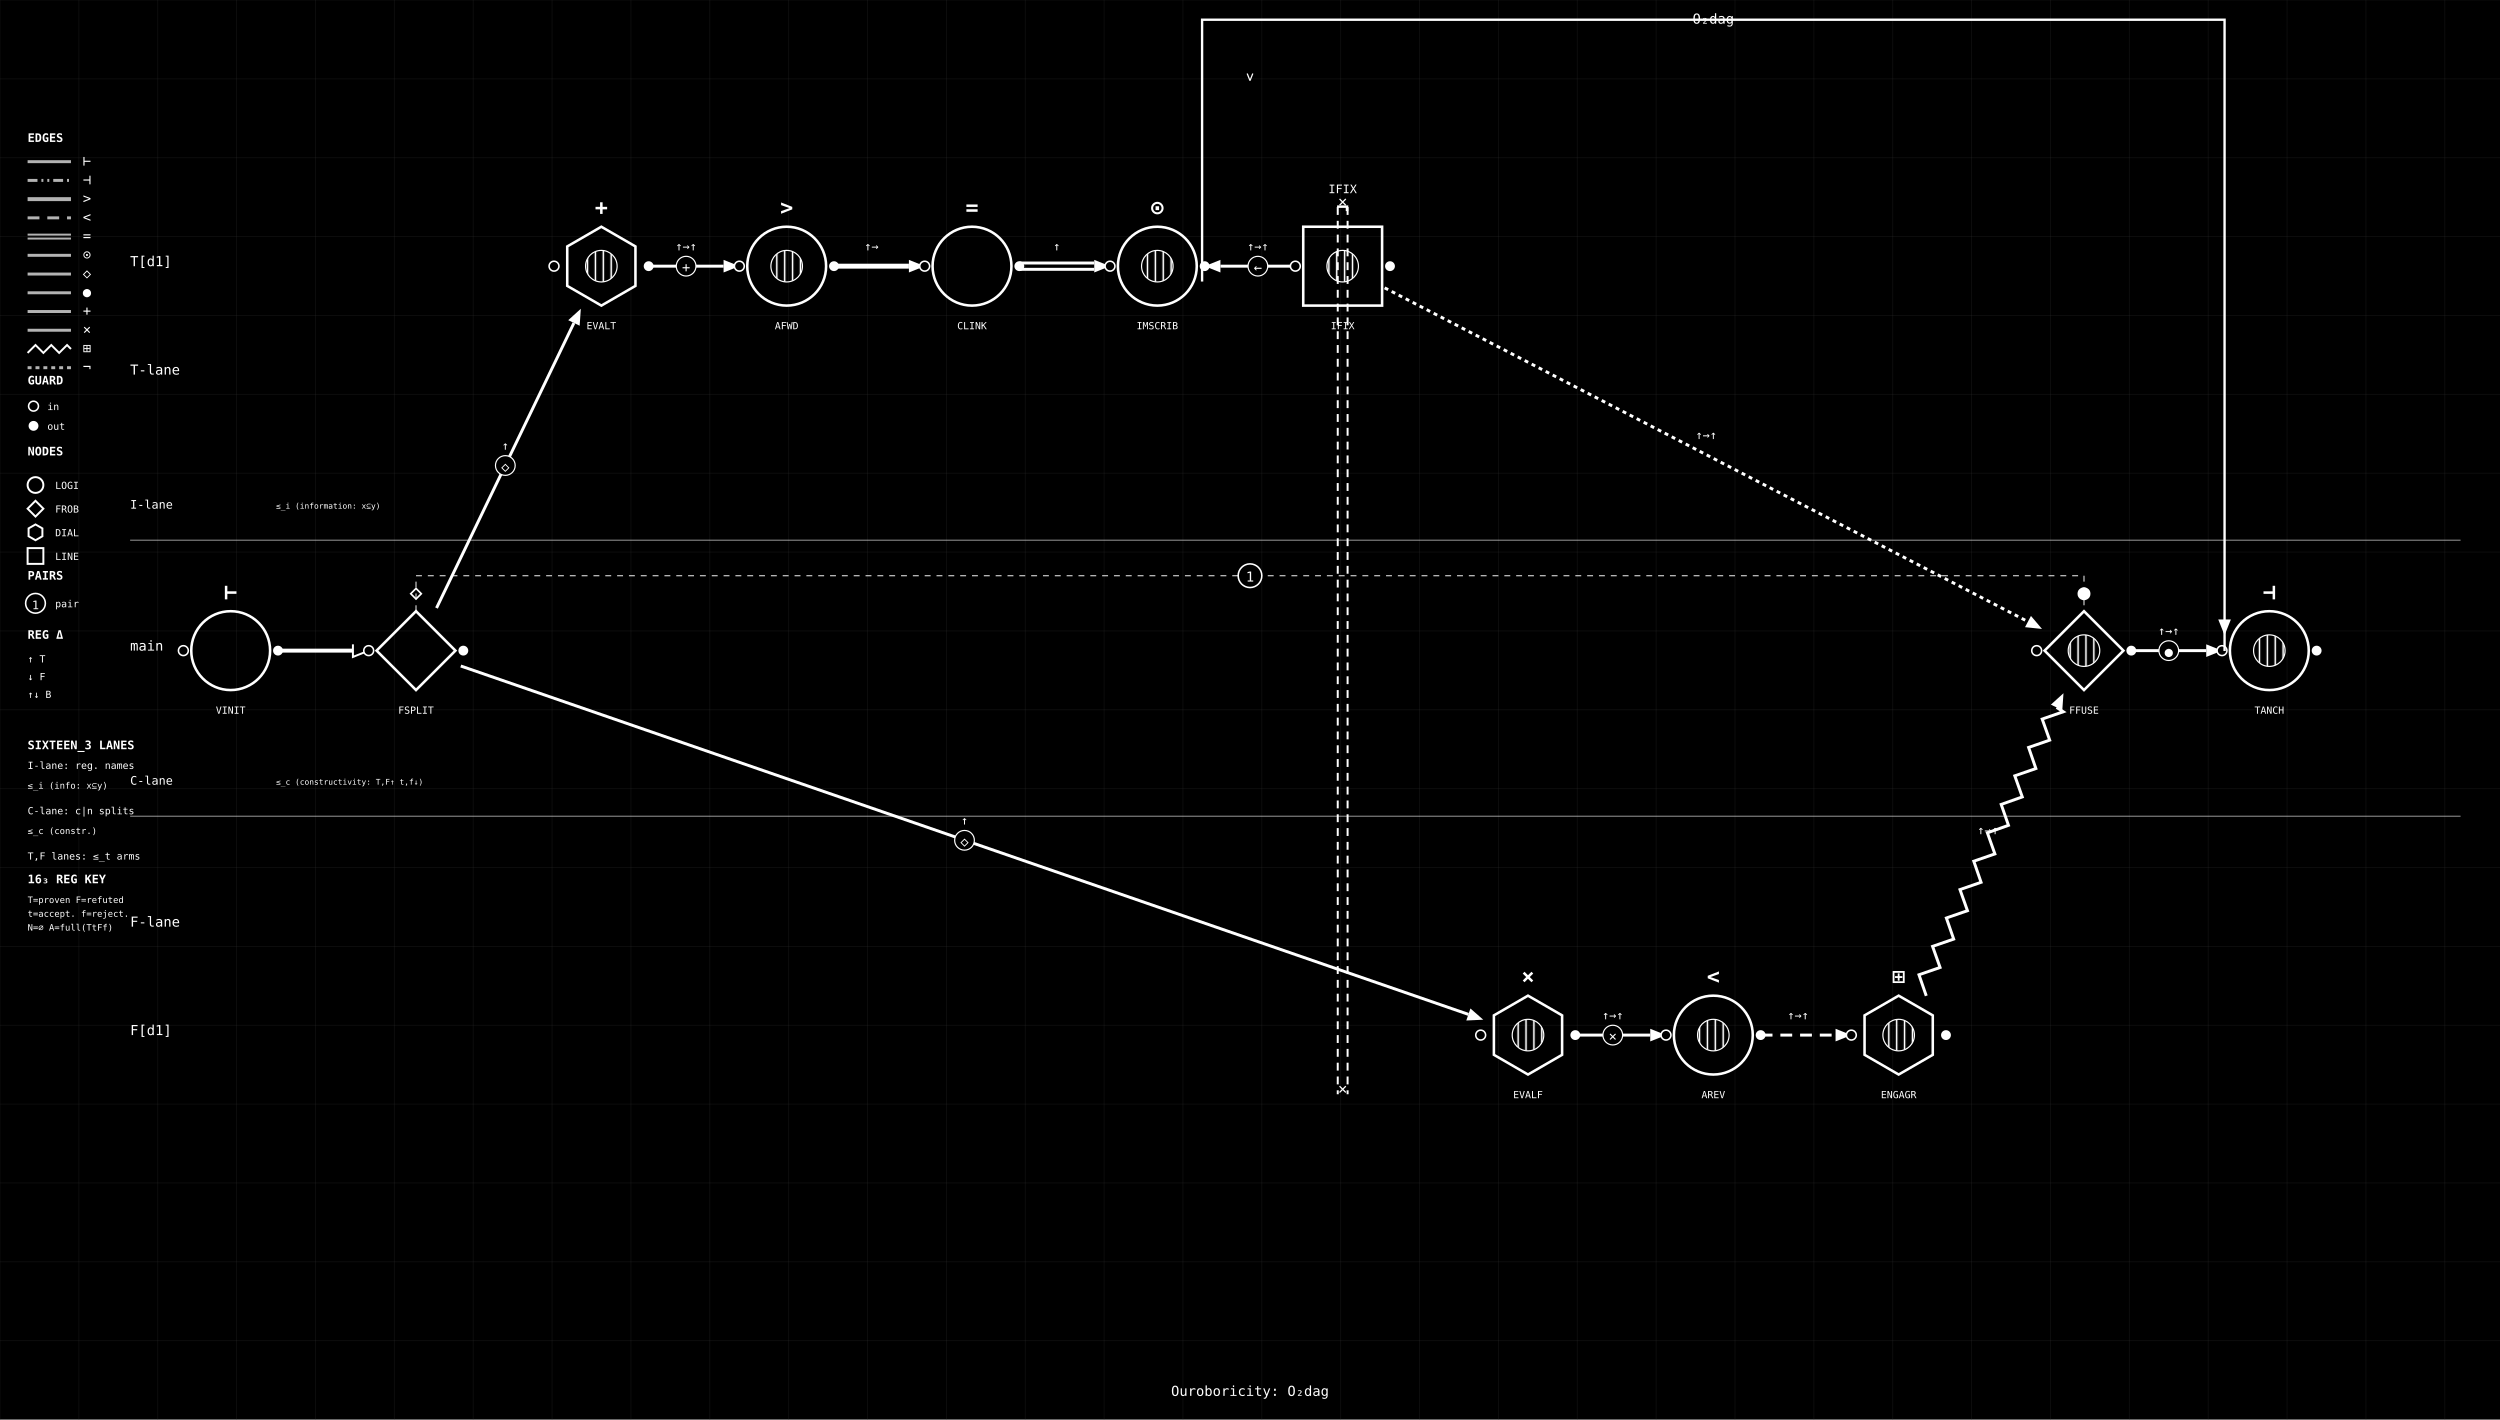
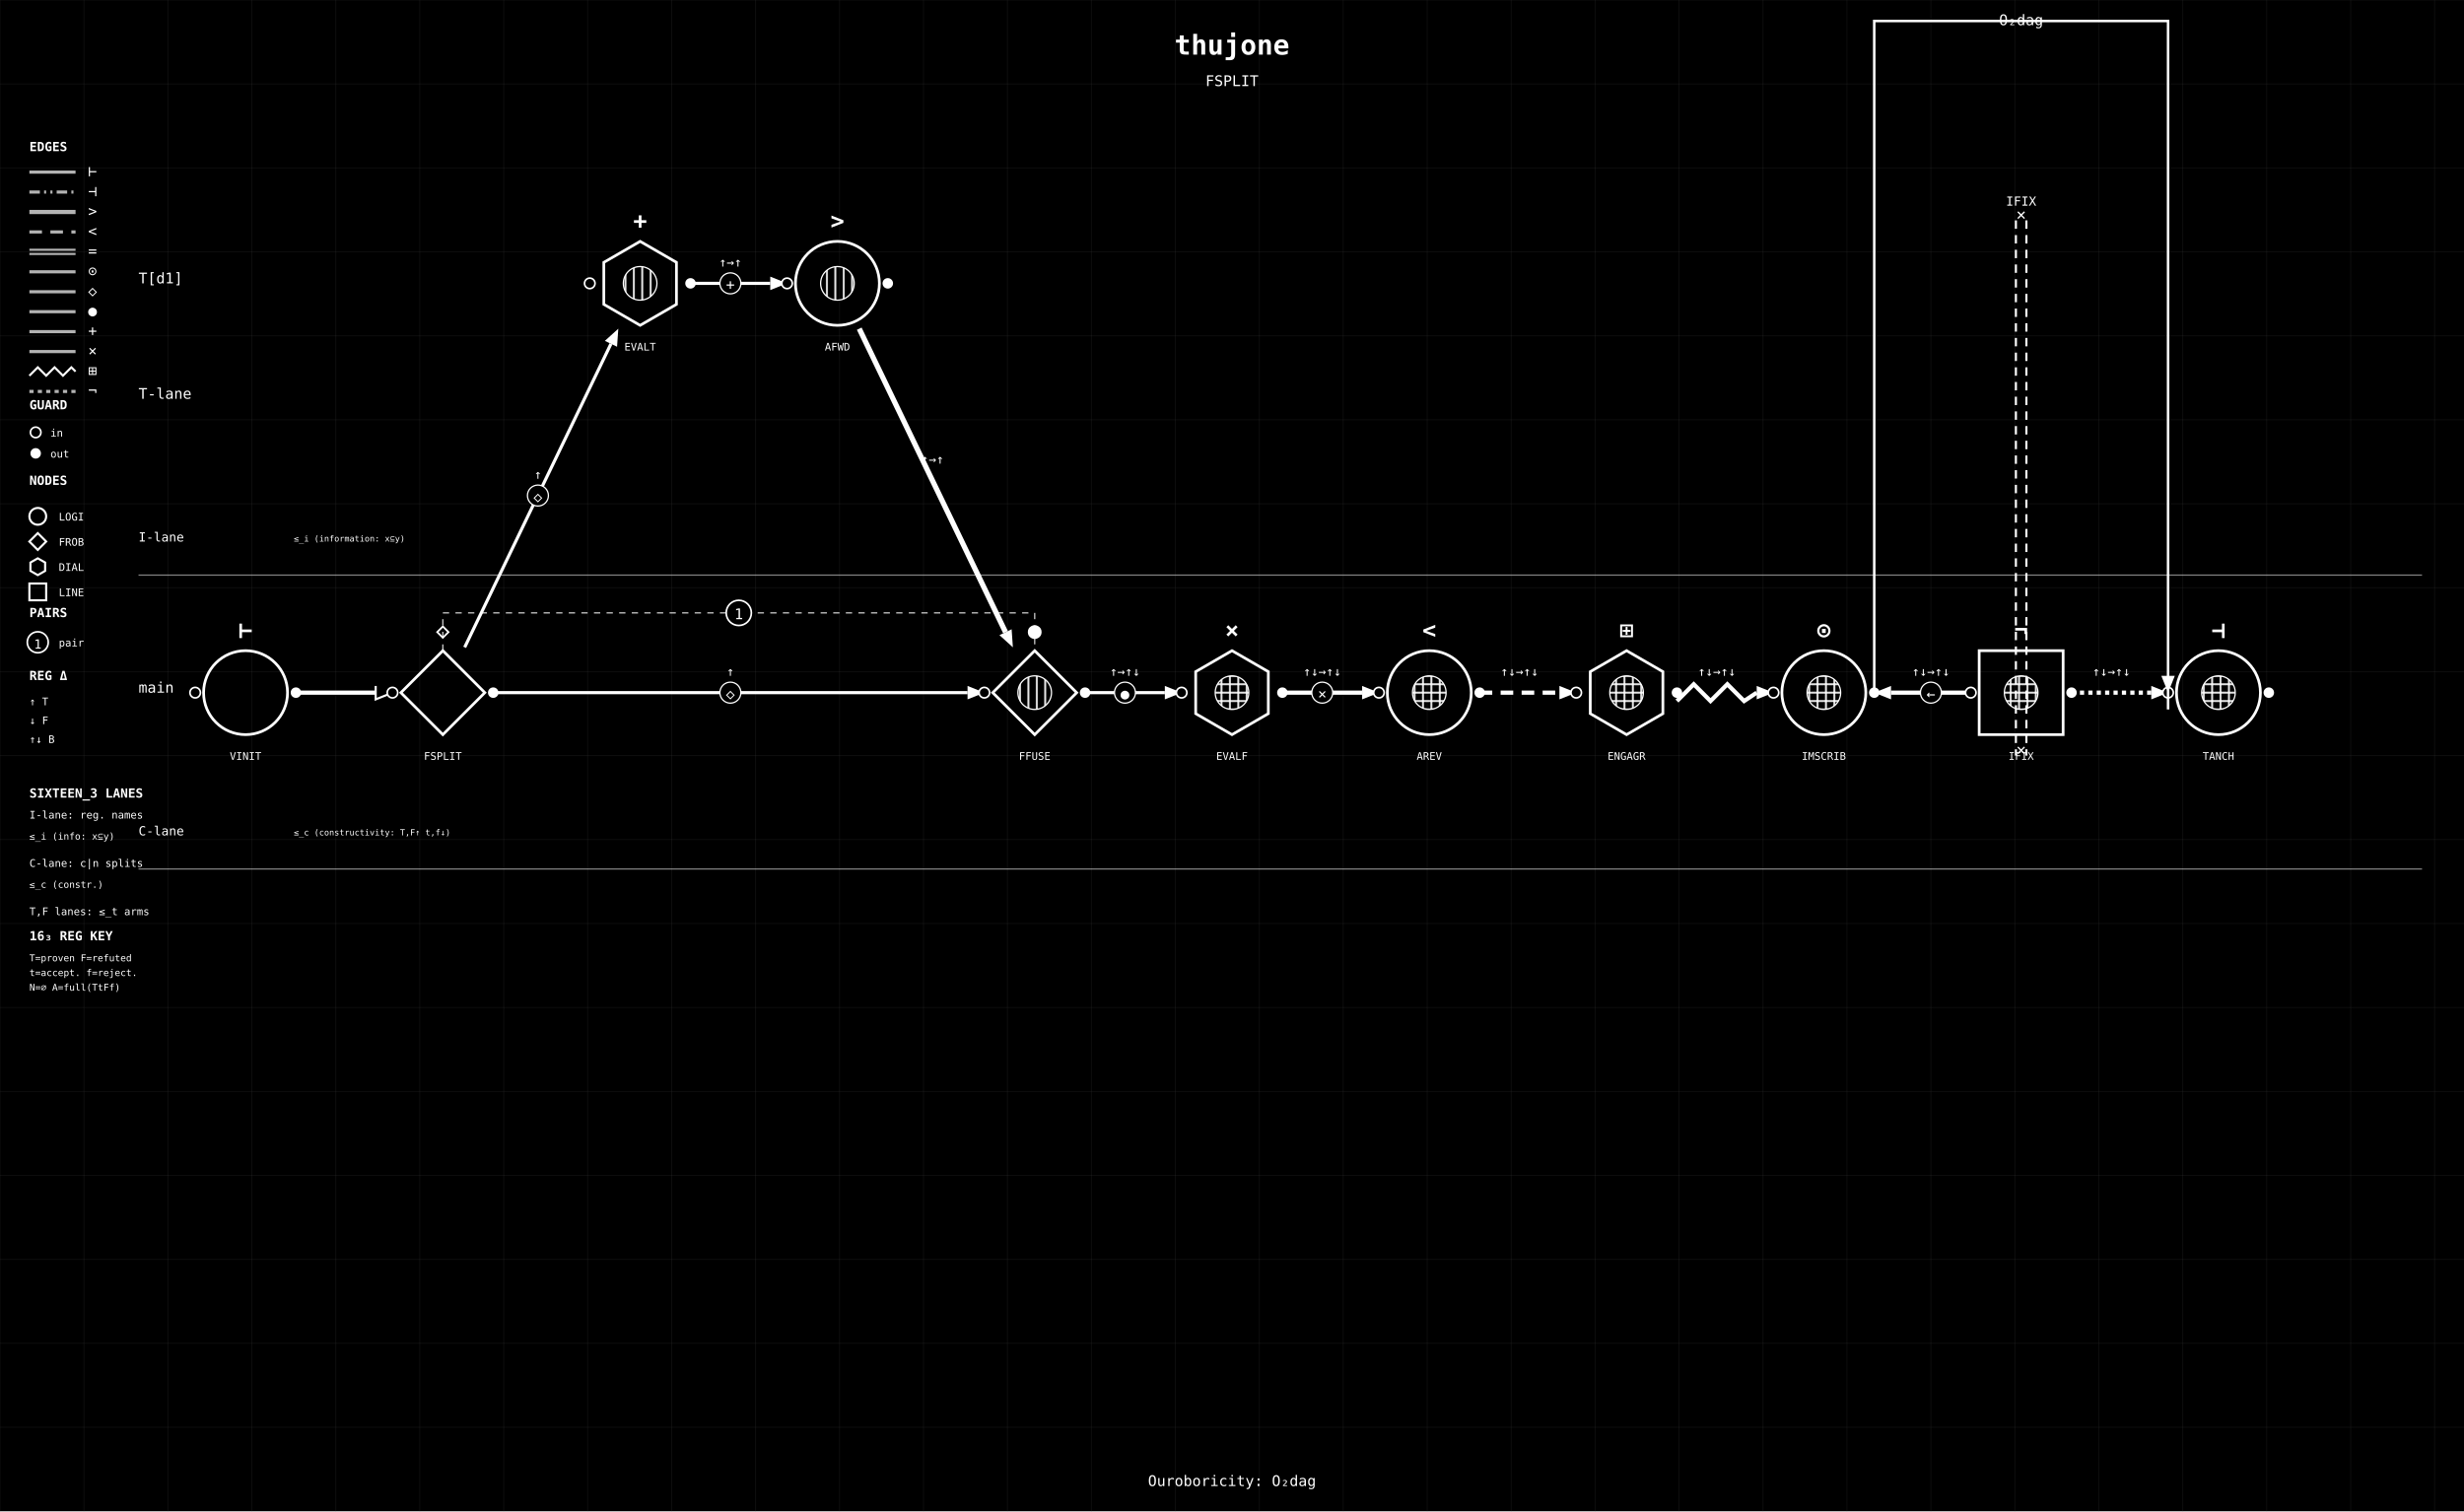
- <svg xmlns="http://www.w3.org/2000/svg" viewBox="0 0 1268 720">
-   <rect width="1268" height="720" fill="#000000" />
+ <svg xmlns="http://www.w3.org/2000/svg" viewBox="0 0 1174 720">
+   <rect width="1174" height="720" fill="#000000" />
  <defs>
    <pattern id="hatch-T" width="4" height="4" patternUnits="userSpaceOnUse">
      <path d="M2,0 L2,4" stroke="#ffffff" stroke-width="0.8" />
    </pattern>
    <pattern id="hatch-F" width="4" height="4" patternUnits="userSpaceOnUse">
      <path d="M0,2 L4,2" stroke="#ffffff" stroke-width="0.8" />
    </pattern>
    <pattern id="hatch-B" width="4" height="4" patternUnits="userSpaceOnUse">
      <path d="M2,0 L2,4 M0,2 L4,2" stroke="#ffffff" stroke-width="0.8" />
    </pattern>
  </defs>
  <line x1="0.0" y1="0.0" x2="0.0" y2="720.0" stroke="#333333" stroke-width="0.4" opacity="0.3" />
  <line x1="40.0" y1="0.0" x2="40.0" y2="720.0" stroke="#333333" stroke-width="0.4" opacity="0.3" />
  <line x1="80.0" y1="0.0" x2="80.0" y2="720.0" stroke="#333333" stroke-width="0.4" opacity="0.3" />
  <line x1="120.0" y1="0.0" x2="120.0" y2="720.0" stroke="#333333" stroke-width="0.4" opacity="0.3" />
  <line x1="160.0" y1="0.0" x2="160.0" y2="720.0" stroke="#333333" stroke-width="0.4" opacity="0.3" />
  <line x1="200.0" y1="0.0" x2="200.0" y2="720.0" stroke="#333333" stroke-width="0.4" opacity="0.3" />
  <line x1="240.0" y1="0.0" x2="240.0" y2="720.0" stroke="#333333" stroke-width="0.4" opacity="0.3" />
  <line x1="280.0" y1="0.0" x2="280.0" y2="720.0" stroke="#333333" stroke-width="0.4" opacity="0.3" />
  <line x1="320.0" y1="0.0" x2="320.0" y2="720.0" stroke="#333333" stroke-width="0.4" opacity="0.3" />
  <line x1="360.0" y1="0.0" x2="360.0" y2="720.0" stroke="#333333" stroke-width="0.4" opacity="0.3" />
  <line x1="400.0" y1="0.0" x2="400.0" y2="720.0" stroke="#333333" stroke-width="0.4" opacity="0.3" />
  <line x1="440.0" y1="0.0" x2="440.0" y2="720.0" stroke="#333333" stroke-width="0.4" opacity="0.3" />
  <line x1="480.0" y1="0.0" x2="480.0" y2="720.0" stroke="#333333" stroke-width="0.4" opacity="0.3" />
  <line x1="520.0" y1="0.0" x2="520.0" y2="720.0" stroke="#333333" stroke-width="0.4" opacity="0.3" />
  <line x1="560.0" y1="0.0" x2="560.0" y2="720.0" stroke="#333333" stroke-width="0.4" opacity="0.3" />
  <line x1="600.0" y1="0.0" x2="600.0" y2="720.0" stroke="#333333" stroke-width="0.4" opacity="0.3" />
  <line x1="640.0" y1="0.0" x2="640.0" y2="720.0" stroke="#333333" stroke-width="0.4" opacity="0.3" />
  <line x1="680.0" y1="0.0" x2="680.0" y2="720.0" stroke="#333333" stroke-width="0.4" opacity="0.3" />
  <line x1="720.0" y1="0.0" x2="720.0" y2="720.0" stroke="#333333" stroke-width="0.4" opacity="0.3" />
  <line x1="760.0" y1="0.0" x2="760.0" y2="720.0" stroke="#333333" stroke-width="0.4" opacity="0.3" />
  <line x1="800.0" y1="0.0" x2="800.0" y2="720.0" stroke="#333333" stroke-width="0.4" opacity="0.3" />
  <line x1="840.0" y1="0.0" x2="840.0" y2="720.0" stroke="#333333" stroke-width="0.4" opacity="0.3" />
  <line x1="880.0" y1="0.0" x2="880.0" y2="720.0" stroke="#333333" stroke-width="0.4" opacity="0.3" />
  <line x1="920.0" y1="0.0" x2="920.0" y2="720.0" stroke="#333333" stroke-width="0.4" opacity="0.3" />
  <line x1="960.0" y1="0.0" x2="960.0" y2="720.0" stroke="#333333" stroke-width="0.4" opacity="0.3" />
  <line x1="1000.0" y1="0.0" x2="1000.0" y2="720.0" stroke="#333333" stroke-width="0.4" opacity="0.3" />
  <line x1="1040.0" y1="0.0" x2="1040.0" y2="720.0" stroke="#333333" stroke-width="0.4" opacity="0.3" />
  <line x1="1080.0" y1="0.0" x2="1080.0" y2="720.0" stroke="#333333" stroke-width="0.4" opacity="0.3" />
  <line x1="1120.0" y1="0.0" x2="1120.0" y2="720.0" stroke="#333333" stroke-width="0.4" opacity="0.3" />
  <line x1="1160.0" y1="0.0" x2="1160.0" y2="720.0" stroke="#333333" stroke-width="0.4" opacity="0.3" />
-   <line x1="1200.0" y1="0.0" x2="1200.0" y2="720.0" stroke="#333333" stroke-width="0.4" opacity="0.3" />
-   <line x1="1240.0" y1="0.0" x2="1240.0" y2="720.0" stroke="#333333" stroke-width="0.4" opacity="0.3" />
-   <line x1="0.0" y1="0.0" x2="1268.0" y2="0.0" stroke="#333333" stroke-width="0.4" opacity="0.3" />
-   <line x1="0.0" y1="40.0" x2="1268.0" y2="40.0" stroke="#333333" stroke-width="0.4" opacity="0.3" />
-   <line x1="0.0" y1="80.0" x2="1268.0" y2="80.0" stroke="#333333" stroke-width="0.4" opacity="0.3" />
-   <line x1="0.0" y1="120.0" x2="1268.0" y2="120.0" stroke="#333333" stroke-width="0.4" opacity="0.3" />
-   <line x1="0.0" y1="160.0" x2="1268.0" y2="160.0" stroke="#333333" stroke-width="0.4" opacity="0.3" />
-   <line x1="0.0" y1="200.0" x2="1268.0" y2="200.0" stroke="#333333" stroke-width="0.4" opacity="0.3" />
-   <line x1="0.0" y1="240.0" x2="1268.0" y2="240.0" stroke="#333333" stroke-width="0.4" opacity="0.3" />
-   <line x1="0.0" y1="280.0" x2="1268.0" y2="280.0" stroke="#333333" stroke-width="0.4" opacity="0.3" />
-   <line x1="0.0" y1="320.0" x2="1268.0" y2="320.0" stroke="#333333" stroke-width="0.4" opacity="0.3" />
-   <line x1="0.0" y1="360.0" x2="1268.0" y2="360.0" stroke="#333333" stroke-width="0.4" opacity="0.3" />
-   <line x1="0.0" y1="400.0" x2="1268.0" y2="400.0" stroke="#333333" stroke-width="0.4" opacity="0.3" />
-   <line x1="0.0" y1="440.0" x2="1268.0" y2="440.0" stroke="#333333" stroke-width="0.4" opacity="0.3" />
-   <line x1="0.0" y1="480.0" x2="1268.0" y2="480.0" stroke="#333333" stroke-width="0.4" opacity="0.3" />
-   <line x1="0.0" y1="520.0" x2="1268.0" y2="520.0" stroke="#333333" stroke-width="0.4" opacity="0.3" />
-   <line x1="0.0" y1="560.0" x2="1268.0" y2="560.0" stroke="#333333" stroke-width="0.4" opacity="0.3" />
-   <line x1="0.0" y1="600.0" x2="1268.0" y2="600.0" stroke="#333333" stroke-width="0.4" opacity="0.3" />
-   <line x1="0.0" y1="640.0" x2="1268.0" y2="640.0" stroke="#333333" stroke-width="0.4" opacity="0.3" />
-   <line x1="0.0" y1="680.0" x2="1268.0" y2="680.0" stroke="#333333" stroke-width="0.4" opacity="0.3" />
-   <text x="634.0" y="26.0" fill="#ffffff" font-size="13" text-anchor="middle" font-family="monospace" font-weight="bold" />
-   <text x="634.0" y="41.0" fill="#ffffff" font-size="7" text-anchor="middle" font-family="monospace">𐑫</text>
+   <line x1="0.0" y1="0.0" x2="1174.0" y2="0.0" stroke="#333333" stroke-width="0.4" opacity="0.3" />
+   <line x1="0.0" y1="40.0" x2="1174.0" y2="40.0" stroke="#333333" stroke-width="0.4" opacity="0.3" />
+   <line x1="0.0" y1="80.0" x2="1174.0" y2="80.0" stroke="#333333" stroke-width="0.4" opacity="0.3" />
+   <line x1="0.0" y1="120.0" x2="1174.0" y2="120.0" stroke="#333333" stroke-width="0.4" opacity="0.3" />
+   <line x1="0.0" y1="160.0" x2="1174.0" y2="160.0" stroke="#333333" stroke-width="0.4" opacity="0.3" />
+   <line x1="0.0" y1="200.0" x2="1174.0" y2="200.0" stroke="#333333" stroke-width="0.4" opacity="0.3" />
+   <line x1="0.0" y1="240.0" x2="1174.0" y2="240.0" stroke="#333333" stroke-width="0.4" opacity="0.3" />
+   <line x1="0.0" y1="280.0" x2="1174.0" y2="280.0" stroke="#333333" stroke-width="0.4" opacity="0.3" />
+   <line x1="0.0" y1="320.0" x2="1174.0" y2="320.0" stroke="#333333" stroke-width="0.4" opacity="0.3" />
+   <line x1="0.0" y1="360.0" x2="1174.0" y2="360.0" stroke="#333333" stroke-width="0.4" opacity="0.3" />
+   <line x1="0.0" y1="400.0" x2="1174.0" y2="400.0" stroke="#333333" stroke-width="0.4" opacity="0.3" />
+   <line x1="0.0" y1="440.0" x2="1174.0" y2="440.0" stroke="#333333" stroke-width="0.4" opacity="0.3" />
+   <line x1="0.0" y1="480.0" x2="1174.0" y2="480.0" stroke="#333333" stroke-width="0.4" opacity="0.3" />
+   <line x1="0.0" y1="520.0" x2="1174.0" y2="520.0" stroke="#333333" stroke-width="0.4" opacity="0.3" />
+   <line x1="0.0" y1="560.0" x2="1174.0" y2="560.0" stroke="#333333" stroke-width="0.4" opacity="0.3" />
+   <line x1="0.0" y1="600.0" x2="1174.0" y2="600.0" stroke="#333333" stroke-width="0.4" opacity="0.3" />
+   <line x1="0.0" y1="640.0" x2="1174.0" y2="640.0" stroke="#333333" stroke-width="0.4" opacity="0.3" />
+   <line x1="0.0" y1="680.0" x2="1174.0" y2="680.0" stroke="#333333" stroke-width="0.4" opacity="0.3" />
+   <text x="587.0" y="26.0" fill="#ffffff" font-size="13" text-anchor="middle" font-family="monospace" font-weight="bold">thujone</text>
+   <text x="587.0" y="41.0" fill="#ffffff" font-size="7" text-anchor="middle" font-family="monospace">FSPLIT</text>
  <text x="66.0" y="190.0" fill="#ffffff" font-size="7" text-anchor="start" font-family="monospace">T-lane</text>
  <text x="66.0" y="135.0" fill="#ffffff" font-size="7" text-anchor="start" font-family="monospace">T[d1]</text>
-   <text x="66.0" y="470.0" fill="#ffffff" font-size="7" text-anchor="start" font-family="monospace">F-lane</text>
-   <text x="66.0" y="525.0" fill="#ffffff" font-size="7" text-anchor="start" font-family="monospace">F[d1]</text>
  <text x="66.0" y="330.0" fill="#ffffff" font-size="7" text-anchor="start" font-family="monospace">main</text>
  <text x="66.0" y="258.0" fill="#ffffff" font-size="6" text-anchor="start" font-family="monospace">I-lane</text>
  <text x="140.0" y="258.0" fill="#ffffff" font-size="4" text-anchor="start" font-family="monospace">≤_i (information: x⊆y)</text>
-   <line x1="66.0" y1="274.0" x2="1248.0" y2="274.0" stroke="#ffffff" stroke-width="0.6" opacity="0.5" />
+   <line x1="66.0" y1="274.0" x2="1154.0" y2="274.0" stroke="#ffffff" stroke-width="0.6" opacity="0.5" />
  <text x="66.0" y="398.0" fill="#ffffff" font-size="6" text-anchor="start" font-family="monospace">C-lane</text>
  <text x="140.0" y="398.0" fill="#ffffff" font-size="4" text-anchor="start" font-family="monospace">≤_c (constructivity: T,F↑ t,f↓)</text>
-   <line x1="66.0" y1="414.0" x2="1248.0" y2="414.0" stroke="#ffffff" stroke-width="0.6" opacity="0.5" />
-   <line x1="678.5" y1="105.0" x2="678.5" y2="555.0" stroke="#ffffff" stroke-width="1.0" opacity="1.0" stroke-dasharray="4,3" />
-   <line x1="683.5" y1="105.0" x2="683.5" y2="555.0" stroke="#ffffff" stroke-width="1.0" opacity="1.0" stroke-dasharray="4,3" />
-   <text x="681.0" y="105.0" fill="#ffffff" font-size="8" text-anchor="middle" font-family="monospace">×</text>
-   <text x="681.0" y="555.0" fill="#ffffff" font-size="8" text-anchor="middle" font-family="monospace">×</text>
-   <text x="681.0" y="98.0" fill="#ffffff" font-size="6" text-anchor="middle" font-family="monospace">IFIX</text>
+   <line x1="66.0" y1="414.0" x2="1154.0" y2="414.0" stroke="#ffffff" stroke-width="0.6" opacity="0.5" />
+   <line x1="960.5" y1="105.0" x2="960.5" y2="360.0" stroke="#ffffff" stroke-width="1.0" opacity="1.0" stroke-dasharray="4,3" />
+   <line x1="965.5" y1="105.0" x2="965.5" y2="360.0" stroke="#ffffff" stroke-width="1.0" opacity="1.0" stroke-dasharray="4,3" />
+   <text x="963.0" y="105.0" fill="#ffffff" font-size="8" text-anchor="middle" font-family="monospace">×</text>
+   <text x="963.0" y="360.0" fill="#ffffff" font-size="8" text-anchor="middle" font-family="monospace">×</text>
+   <text x="963.0" y="98.0" fill="#ffffff" font-size="6" text-anchor="middle" font-family="monospace">IFIX</text>
  <line x1="211.0" y1="310.0" x2="211.0" y2="292.0" stroke="#ffffff" stroke-width="0.6" opacity="0.8" stroke-dasharray="3,3" />
-   <line x1="211.0" y1="292.0" x2="1057.0" y2="292.0" stroke="#ffffff" stroke-width="0.6" opacity="0.8" stroke-dasharray="3,3" />
-   <line x1="1057.0" y1="292.0" x2="1057.0" y2="310.0" stroke="#ffffff" stroke-width="0.6" opacity="0.8" stroke-dasharray="3,3" />
-   <circle cx="634.0" cy="292.0" r="6" fill="#000000" stroke="#ffffff" stroke-width="0.8" />
-   <text x="634.0" y="295.0" fill="#ffffff" font-size="7" text-anchor="middle" font-family="monospace">1</text>
+   <line x1="211.0" y1="292.0" x2="493.0" y2="292.0" stroke="#ffffff" stroke-width="0.6" opacity="0.8" stroke-dasharray="3,3" />
+   <line x1="493.0" y1="292.0" x2="493.0" y2="310.0" stroke="#ffffff" stroke-width="0.6" opacity="0.8" stroke-dasharray="3,3" />
+   <circle cx="352.0" cy="292.0" r="6" fill="#000000" stroke="#ffffff" stroke-width="0.8" />
+   <text x="352.0" y="295.0" fill="#ffffff" font-size="7" text-anchor="middle" font-family="monospace">1</text>
  <line x1="221.4" y1="308.4" x2="291.1" y2="163.8" stroke="#ffffff" stroke-width="1.5" opacity="1.0" />
  <polygon points="294.6,156.6 294.0,165.2 288.2,162.4" fill="#ffffff" />
  <circle cx="256.3" cy="236.1" r="5" fill="#000000" stroke="#ffffff" stroke-width="0.6" />
  <text x="256.3" y="239.1" fill="#ffffff" font-size="7" text-anchor="middle" font-family="monospace">◇</text>
  <text x="256.3" y="228.1" fill="#ffffff" font-size="6" text-anchor="middle" font-family="monospace">↑</text>
  <line x1="329.0" y1="135.0" x2="367.0" y2="135.0" stroke="#ffffff" stroke-width="1.5" opacity="1.0" />
  <polygon points="375.0,135.0 367.0,138.2 367.0,131.8" fill="#ffffff" />
  <circle cx="348.0" cy="135.0" r="5" fill="#000000" stroke="#ffffff" stroke-width="0.6" />
  <text x="348.0" y="138.0" fill="#ffffff" font-size="7" text-anchor="middle" font-family="monospace">+</text>
  <text x="348.0" y="127.0" fill="#ffffff" font-size="6" text-anchor="middle" font-family="monospace">↑→↑</text>
-   <line x1="423.0" y1="135.0" x2="461.0" y2="135.0" stroke="#ffffff" stroke-width="2.5" opacity="1.0" />
-   <polygon points="469.0,135.0 461.0,138.2 461.0,131.8" fill="#ffffff" />
-   <text x="442.0" y="127.0" fill="#ffffff" font-size="6" text-anchor="middle" font-family="monospace">↑→</text>
-   <line x1="517.0" y1="133.4" x2="555.0" y2="133.4" stroke="#ffffff" stroke-width="1.5" opacity="1.0" />
-   <line x1="517.0" y1="136.6" x2="555.0" y2="136.6" stroke="#ffffff" stroke-width="1.5" opacity="1.0" />
-   <polygon points="563.0,135.0 555.0,138.2 555.0,131.8" fill="#ffffff" />
-   <text x="536.0" y="127.0" fill="#ffffff" font-size="6" text-anchor="middle" font-family="monospace">↑</text>
-   <line x1="619.0" y1="135.0" x2="657.0" y2="135.0" stroke="#ffffff" stroke-width="1.5" opacity="1.0" />
-   <polygon points="611.0,135.0 619.0,131.8 619.0,138.2" fill="#ffffff" />
-   <circle cx="638.0" cy="135.0" r="5" fill="#000000" stroke="#ffffff" stroke-width="0.6" />
-   <text x="638.0" y="138.0" fill="#ffffff" font-size="7" text-anchor="middle" font-family="monospace">←</text>
-   <text x="638.0" y="127.0" fill="#ffffff" font-size="6" text-anchor="middle" font-family="monospace">↑→↑</text>
-   <line x1="702.3" y1="146.0" x2="1028.6" y2="315.3" stroke="#ffffff" stroke-width="1.5" opacity="1.0" stroke-dasharray="2,2" />
-   <polygon points="1035.7,319.0 1027.1,318.1 1030.1,312.4" fill="#ffffff" />
-   <text x="865.4" y="222.7" fill="#ffffff" font-size="6" text-anchor="middle" font-family="monospace">↑→↑</text>
-   <line x1="233.7" y1="337.8" x2="744.8" y2="514.5" stroke="#ffffff" stroke-width="1.5" opacity="1.0" />
-   <polygon points="752.3,517.2 743.7,517.6 745.8,511.5" fill="#ffffff" />
-   <circle cx="489.2" cy="426.2" r="5" fill="#000000" stroke="#ffffff" stroke-width="0.6" />
-   <text x="489.2" y="429.2" fill="#ffffff" font-size="7" text-anchor="middle" font-family="monospace">◇</text>
-   <text x="489.2" y="418.2" fill="#ffffff" font-size="6" text-anchor="middle" font-family="monospace">↑</text>
-   <line x1="799.0" y1="525.0" x2="837.0" y2="525.0" stroke="#ffffff" stroke-width="1.5" opacity="1.0" />
-   <polygon points="845.0,525.0 837.0,528.2 837.0,521.8" fill="#ffffff" />
-   <circle cx="818.0" cy="525.0" r="5" fill="#000000" stroke="#ffffff" stroke-width="0.6" />
-   <text x="818.0" y="528.0" fill="#ffffff" font-size="7" text-anchor="middle" font-family="monospace">×</text>
-   <text x="818.0" y="517.0" fill="#ffffff" font-size="6" text-anchor="middle" font-family="monospace">↑→↑</text>
-   <line x1="893.0" y1="525.0" x2="931.0" y2="525.0" stroke="#ffffff" stroke-width="1.5" opacity="1.0" stroke-dasharray="6,4" />
-   <polygon points="939.0,525.0 931.0,528.2 931.0,521.8" fill="#ffffff" />
-   <text x="912.0" y="517.0" fill="#ffffff" font-size="6" text-anchor="middle" font-family="monospace">↑→↑</text>
-   <polyline points="977.0,505.1 973.3,494.4 984.0,490.7 980.2,480.0 990.9,476.3 987.2,465.6 997.9,461.9 994.1,451.2 1004.8,447.5 1001.1,436.8 1011.8,433.1 1008.0,422.4 1018.7,418.6 1015.0,408.0 1025.7,404.2 1021.9,393.5 1032.6,389.8 1028.9,379.1 1039.6,375.4 1035.8,364.7 1046.5,361.0 1043.1,358.8" fill="none" stroke="#ffffff" stroke-width="1.5" />
-   <polygon points="1046.6,351.6 1046.0,360.2 1040.2,357.4" fill="#ffffff" />
-   <text x="1008.3" y="423.1" fill="#ffffff" font-size="6" text-anchor="middle" font-family="monospace">↑→↑</text>
+   <line x1="409.4" y1="156.6" x2="479.1" y2="301.2" stroke="#ffffff" stroke-width="2.5" opacity="1.0" />
+   <polygon points="482.6,308.4 476.2,302.6 482.0,299.8" fill="#ffffff" />
+   <text x="444.3" y="220.9" fill="#ffffff" font-size="6" text-anchor="middle" font-family="monospace">↑→↑</text>
+   <line x1="235.0" y1="330.0" x2="461.0" y2="330.0" stroke="#ffffff" stroke-width="1.5" opacity="1.0" />
+   <polygon points="469.0,330.0 461.0,333.2 461.0,326.8" fill="#ffffff" />
+   <circle cx="348.0" cy="330.0" r="5" fill="#000000" stroke="#ffffff" stroke-width="0.6" />
+   <text x="348.0" y="333.0" fill="#ffffff" font-size="7" text-anchor="middle" font-family="monospace">◇</text>
+   <text x="348.0" y="322.0" fill="#ffffff" font-size="6" text-anchor="middle" font-family="monospace">↑</text>
  <line x1="141.0" y1="330.0" x2="179.0" y2="330.0" stroke="#ffffff" stroke-width="2.0" opacity="1.0" />
  <polyline points="187.0,330.0 179.0,333.2 179.0,326.8" fill="none" stroke="#ffffff" stroke-width="1.0" />
-   <line x1="1081.0" y1="330.0" x2="1119.0" y2="330.0" stroke="#ffffff" stroke-width="1.5" opacity="1.0" />
-   <polygon points="1127.0,330.0 1119.0,333.2 1119.0,326.8" fill="#ffffff" />
-   <circle cx="1100.0" cy="330.0" r="5" fill="#000000" stroke="#ffffff" stroke-width="0.6" />
-   <text x="1100.0" y="333.0" fill="#ffffff" font-size="7" text-anchor="middle" font-family="monospace">●</text>
-   <text x="1100.0" y="322.0" fill="#ffffff" font-size="6" text-anchor="middle" font-family="monospace">↑→↑</text>
+   <line x1="611.0" y1="330.0" x2="649.0" y2="330.0" stroke="#ffffff" stroke-width="2.0" opacity="1.0" />
+   <polygon points="657.0,330.0 649.0,333.2 649.0,326.8" fill="#ffffff" />
+   <circle cx="630.0" cy="330.0" r="5" fill="#000000" stroke="#ffffff" stroke-width="0.6" />
+   <text x="630.0" y="333.0" fill="#ffffff" font-size="7" text-anchor="middle" font-family="monospace">×</text>
+   <text x="630.0" y="322.0" fill="#ffffff" font-size="6" text-anchor="middle" font-family="monospace">↑↓→↑↓</text>
+   <line x1="705.0" y1="330.0" x2="743.0" y2="330.0" stroke="#ffffff" stroke-width="2.0" opacity="1.0" stroke-dasharray="6,4" />
+   <polygon points="751.0,330.0 743.0,333.2 743.0,326.8" fill="#ffffff" />
+   <text x="724.0" y="322.0" fill="#ffffff" font-size="6" text-anchor="middle" font-family="monospace">↑↓→↑↓</text>
+   <polyline points="799.0,334.0 807.0,326.0 815.0,334.0 823.0,326.0 831.0,334.0 837.0,330.0" fill="none" stroke="#ffffff" stroke-width="2.0" />
+   <polygon points="845.0,330.0 837.0,333.2 837.0,326.8" fill="#ffffff" />
+   <text x="818.0" y="322.0" fill="#ffffff" font-size="6" text-anchor="middle" font-family="monospace">↑↓→↑↓</text>
+   <line x1="901.0" y1="330.0" x2="939.0" y2="330.0" stroke="#ffffff" stroke-width="2.0" opacity="1.0" />
+   <polygon points="893.0,330.0 901.0,326.8 901.0,333.2" fill="#ffffff" />
+   <circle cx="920.0" cy="330.0" r="5" fill="#000000" stroke="#ffffff" stroke-width="0.6" />
+   <text x="920.0" y="333.0" fill="#ffffff" font-size="7" text-anchor="middle" font-family="monospace">←</text>
+   <text x="920.0" y="322.0" fill="#ffffff" font-size="6" text-anchor="middle" font-family="monospace">↑↓→↑↓</text>
+   <line x1="987.0" y1="330.0" x2="1025.0" y2="330.0" stroke="#ffffff" stroke-width="2.0" opacity="1.0" stroke-dasharray="2,2" />
+   <polygon points="1033.0,330.0 1025.0,333.2 1025.0,326.8" fill="#ffffff" />
+   <text x="1006.0" y="322.0" fill="#ffffff" font-size="6" text-anchor="middle" font-family="monospace">↑↓→↑↓</text>
+   <line x1="517.0" y1="330.0" x2="555.0" y2="330.0" stroke="#ffffff" stroke-width="1.5" opacity="1.0" />
+   <polygon points="563.0,330.0 555.0,333.2 555.0,326.8" fill="#ffffff" />
+   <circle cx="536.0" cy="330.0" r="5" fill="#000000" stroke="#ffffff" stroke-width="0.6" />
+   <text x="536.0" y="333.0" fill="#ffffff" font-size="7" text-anchor="middle" font-family="monospace">●</text>
+   <text x="536.0" y="322.0" fill="#ffffff" font-size="6" text-anchor="middle" font-family="monospace">↑→↑↓</text>
  <circle fill="none" stroke="#ffffff" stroke-width="1.3" cx="117.0" cy="330.0" r="20.0" />
  <circle cx="93.0" cy="330.0" r="2.5" fill="#000000" stroke="#ffffff" stroke-width="0.8" />
  <circle cx="141.0" cy="330.0" r="2.5" fill="#ffffff" />
  <text x="117.0" y="304.0" fill="#ffffff" font-size="11" text-anchor="middle" font-family="monospace" font-weight="bold">⊢</text>
  <text x="117.0" y="362.0" fill="#ffffff" font-size="5" text-anchor="middle" font-family="monospace">VINIT</text>
  <polygon fill="none" stroke="#ffffff" stroke-width="1.3" points="211.0,310.0 231.0,330 211.0,350.0 191.0,330" />
  <circle cx="187.0" cy="330.0" r="2.5" fill="#000000" stroke="#ffffff" stroke-width="0.8" />
  <circle cx="235.0" cy="330.0" r="2.5" fill="#ffffff" />
  <text x="211.0" y="304.0" fill="#ffffff" font-size="11" text-anchor="middle" font-family="monospace" font-weight="bold">◇</text>
  <text x="211.0" y="362.0" fill="#ffffff" font-size="5" text-anchor="middle" font-family="monospace">FSPLIT</text>
  <polygon fill="none" stroke="#ffffff" stroke-width="1.3" points="322.3,145.0 305.0,155.0 287.7,145.0 287.7,125.0 305.0,115.0 322.3,125.0" />
  <circle cx="305.0" cy="135.0" r="8" fill="url(#hatch-T)" stroke="#ffffff" stroke-width="0.6" />
  <circle cx="281.0" cy="135.0" r="2.5" fill="#000000" stroke="#ffffff" stroke-width="0.8" />
  <circle cx="329.0" cy="135.0" r="2.5" fill="#ffffff" />
  <text x="305.0" y="109.0" fill="#ffffff" font-size="11" text-anchor="middle" font-family="monospace" font-weight="bold">+</text>
  <text x="305.0" y="167.0" fill="#ffffff" font-size="5" text-anchor="middle" font-family="monospace">EVALT</text>
  <circle fill="none" stroke="#ffffff" stroke-width="1.3" cx="399.0" cy="135.0" r="20.0" />
  <circle cx="399.0" cy="135.0" r="8" fill="url(#hatch-T)" stroke="#ffffff" stroke-width="0.6" />
  <circle cx="375.0" cy="135.0" r="2.5" fill="#000000" stroke="#ffffff" stroke-width="0.8" />
  <circle cx="423.0" cy="135.0" r="2.5" fill="#ffffff" />
  <text x="399.0" y="109.0" fill="#ffffff" font-size="11" text-anchor="middle" font-family="monospace" font-weight="bold">&gt;</text>
  <text x="399.0" y="167.0" fill="#ffffff" font-size="5" text-anchor="middle" font-family="monospace">AFWD</text>
-   <circle fill="none" stroke="#ffffff" stroke-width="1.3" cx="493.0" cy="135.0" r="20.0" />
-   <circle cx="469.0" cy="135.0" r="2.5" fill="#000000" stroke="#ffffff" stroke-width="0.8" />
-   <circle cx="517.0" cy="135.0" r="2.5" fill="#ffffff" />
-   <text x="493.0" y="109.0" fill="#ffffff" font-size="11" text-anchor="middle" font-family="monospace" font-weight="bold">=</text>
-   <text x="493.0" y="167.0" fill="#ffffff" font-size="5" text-anchor="middle" font-family="monospace">CLINK</text>
-   <circle fill="none" stroke="#ffffff" stroke-width="1.3" cx="587.0" cy="135.0" r="20.0" />
-   <circle cx="587.0" cy="135.0" r="8" fill="url(#hatch-T)" stroke="#ffffff" stroke-width="0.6" />
-   <circle cx="563.0" cy="135.0" r="2.5" fill="#000000" stroke="#ffffff" stroke-width="0.8" />
-   <circle cx="611.0" cy="135.0" r="2.5" fill="#ffffff" />
-   <text x="587.0" y="109.0" fill="#ffffff" font-size="11" text-anchor="middle" font-family="monospace" font-weight="bold">⊙</text>
-   <text x="587.0" y="167.0" fill="#ffffff" font-size="5" text-anchor="middle" font-family="monospace">IMSCRIB</text>
-   <rect fill="none" stroke="#ffffff" stroke-width="1.3" x="661.0" y="115.0" width="40.0" height="40.0" />
-   <circle cx="681.0" cy="135.0" r="8" fill="url(#hatch-T)" stroke="#ffffff" stroke-width="0.6" />
-   <circle cx="657.0" cy="135.0" r="2.5" fill="#000000" stroke="#ffffff" stroke-width="0.8" />
-   <circle cx="705.0" cy="135.0" r="2.5" fill="#ffffff" />
-   <text x="681.0" y="109.0" fill="#ffffff" font-size="11" text-anchor="middle" font-family="monospace" font-weight="bold">¬</text>
-   <text x="681.0" y="167.0" fill="#ffffff" font-size="5" text-anchor="middle" font-family="monospace">IFIX</text>
-   <polygon fill="none" stroke="#ffffff" stroke-width="1.3" points="792.3,535.0 775.0,545.0 757.7,535.0 757.7,515.0 775.0,505.0 792.3,515.0" />
-   <circle cx="775.0" cy="525.0" r="8" fill="url(#hatch-T)" stroke="#ffffff" stroke-width="0.6" />
-   <circle cx="751.0" cy="525.0" r="2.5" fill="#000000" stroke="#ffffff" stroke-width="0.8" />
-   <circle cx="799.0" cy="525.0" r="2.5" fill="#ffffff" />
-   <text x="775.0" y="499.0" fill="#ffffff" font-size="11" text-anchor="middle" font-family="monospace" font-weight="bold">×</text>
-   <text x="775.0" y="557.0" fill="#ffffff" font-size="5" text-anchor="middle" font-family="monospace">EVALF</text>
-   <circle fill="none" stroke="#ffffff" stroke-width="1.3" cx="869.0" cy="525.0" r="20.0" />
-   <circle cx="869.0" cy="525.0" r="8" fill="url(#hatch-T)" stroke="#ffffff" stroke-width="0.6" />
-   <circle cx="845.0" cy="525.0" r="2.5" fill="#000000" stroke="#ffffff" stroke-width="0.8" />
-   <circle cx="893.0" cy="525.0" r="2.5" fill="#ffffff" />
-   <text x="869.0" y="499.0" fill="#ffffff" font-size="11" text-anchor="middle" font-family="monospace" font-weight="bold">&lt;</text>
-   <text x="869.0" y="557.0" fill="#ffffff" font-size="5" text-anchor="middle" font-family="monospace">AREV</text>
-   <polygon fill="none" stroke="#ffffff" stroke-width="1.3" points="980.3,535.0 963.0,545.0 945.7,535.0 945.7,515.0 963.0,505.0 980.3,515.0" />
-   <circle cx="963.0" cy="525.0" r="8" fill="url(#hatch-T)" stroke="#ffffff" stroke-width="0.6" />
-   <circle cx="939.0" cy="525.0" r="2.5" fill="#000000" stroke="#ffffff" stroke-width="0.8" />
-   <circle cx="987.0" cy="525.0" r="2.5" fill="#ffffff" />
-   <text x="963.0" y="499.0" fill="#ffffff" font-size="11" text-anchor="middle" font-family="monospace" font-weight="bold">⊞</text>
-   <text x="963.0" y="557.0" fill="#ffffff" font-size="5" text-anchor="middle" font-family="monospace">ENGAGR</text>
-   <polygon fill="none" stroke="#ffffff" stroke-width="1.3" points="1057.0,310.0 1077.0,330 1057.0,350.0 1037.0,330" />
-   <circle cx="1057.0" cy="330.0" r="8" fill="url(#hatch-T)" stroke="#ffffff" stroke-width="0.6" />
+   <polygon fill="none" stroke="#ffffff" stroke-width="1.3" points="493.0,310.0 513.0,330 493.0,350.0 473.0,330" />
+   <circle cx="493.0" cy="330.0" r="8" fill="url(#hatch-T)" stroke="#ffffff" stroke-width="0.6" />
+   <circle cx="469.0" cy="330.0" r="2.5" fill="#000000" stroke="#ffffff" stroke-width="0.8" />
+   <circle cx="517.0" cy="330.0" r="2.5" fill="#ffffff" />
+   <text x="493.0" y="304.0" fill="#ffffff" font-size="11" text-anchor="middle" font-family="monospace" font-weight="bold">●</text>
+   <text x="493.0" y="362.0" fill="#ffffff" font-size="5" text-anchor="middle" font-family="monospace">FFUSE</text>
+   <polygon fill="none" stroke="#ffffff" stroke-width="1.3" points="604.3,340.0 587.0,350.0 569.7,340.0 569.7,320.0 587.0,310.0 604.3,320.0" />
+   <circle cx="587.0" cy="330.0" r="8" fill="url(#hatch-B)" stroke="#ffffff" stroke-width="0.6" />
+   <circle cx="563.0" cy="330.0" r="2.5" fill="#000000" stroke="#ffffff" stroke-width="0.8" />
+   <circle cx="611.0" cy="330.0" r="2.5" fill="#ffffff" />
+   <text x="587.0" y="304.0" fill="#ffffff" font-size="11" text-anchor="middle" font-family="monospace" font-weight="bold">×</text>
+   <text x="587.0" y="362.0" fill="#ffffff" font-size="5" text-anchor="middle" font-family="monospace">EVALF</text>
+   <circle fill="none" stroke="#ffffff" stroke-width="1.3" cx="681.0" cy="330.0" r="20.0" />
+   <circle cx="681.0" cy="330.0" r="8" fill="url(#hatch-B)" stroke="#ffffff" stroke-width="0.6" />
+   <circle cx="657.0" cy="330.0" r="2.5" fill="#000000" stroke="#ffffff" stroke-width="0.8" />
+   <circle cx="705.0" cy="330.0" r="2.5" fill="#ffffff" />
+   <text x="681.0" y="304.0" fill="#ffffff" font-size="11" text-anchor="middle" font-family="monospace" font-weight="bold">&lt;</text>
+   <text x="681.0" y="362.0" fill="#ffffff" font-size="5" text-anchor="middle" font-family="monospace">AREV</text>
+   <polygon fill="none" stroke="#ffffff" stroke-width="1.3" points="792.3,340.0 775.0,350.0 757.7,340.0 757.7,320.0 775.0,310.0 792.3,320.0" />
+   <circle cx="775.0" cy="330.0" r="8" fill="url(#hatch-B)" stroke="#ffffff" stroke-width="0.6" />
+   <circle cx="751.0" cy="330.0" r="2.5" fill="#000000" stroke="#ffffff" stroke-width="0.8" />
+   <circle cx="799.0" cy="330.0" r="2.5" fill="#ffffff" />
+   <text x="775.0" y="304.0" fill="#ffffff" font-size="11" text-anchor="middle" font-family="monospace" font-weight="bold">⊞</text>
+   <text x="775.0" y="362.0" fill="#ffffff" font-size="5" text-anchor="middle" font-family="monospace">ENGAGR</text>
+   <circle fill="none" stroke="#ffffff" stroke-width="1.3" cx="869.0" cy="330.0" r="20.0" />
+   <circle cx="869.0" cy="330.0" r="8" fill="url(#hatch-B)" stroke="#ffffff" stroke-width="0.6" />
+   <circle cx="845.0" cy="330.0" r="2.5" fill="#000000" stroke="#ffffff" stroke-width="0.8" />
+   <circle cx="893.0" cy="330.0" r="2.5" fill="#ffffff" />
+   <text x="869.0" y="304.0" fill="#ffffff" font-size="11" text-anchor="middle" font-family="monospace" font-weight="bold">⊙</text>
+   <text x="869.0" y="362.0" fill="#ffffff" font-size="5" text-anchor="middle" font-family="monospace">IMSCRIB</text>
+   <rect fill="none" stroke="#ffffff" stroke-width="1.3" x="943.0" y="310.0" width="40.0" height="40.0" />
+   <circle cx="963.0" cy="330.0" r="8" fill="url(#hatch-B)" stroke="#ffffff" stroke-width="0.6" />
+   <circle cx="939.0" cy="330.0" r="2.5" fill="#000000" stroke="#ffffff" stroke-width="0.8" />
+   <circle cx="987.0" cy="330.0" r="2.5" fill="#ffffff" />
+   <text x="963.0" y="304.0" fill="#ffffff" font-size="11" text-anchor="middle" font-family="monospace" font-weight="bold">¬</text>
+   <text x="963.0" y="362.0" fill="#ffffff" font-size="5" text-anchor="middle" font-family="monospace">IFIX</text>
+   <circle fill="none" stroke="#ffffff" stroke-width="1.3" cx="1057.0" cy="330.0" r="20.0" />
+   <circle cx="1057.0" cy="330.0" r="8" fill="url(#hatch-B)" stroke="#ffffff" stroke-width="0.6" />
  <circle cx="1033.0" cy="330.0" r="2.5" fill="#000000" stroke="#ffffff" stroke-width="0.8" />
  <circle cx="1081.0" cy="330.0" r="2.5" fill="#ffffff" />
-   <text x="1057.0" y="304.0" fill="#ffffff" font-size="11" text-anchor="middle" font-family="monospace" font-weight="bold">●</text>
-   <text x="1057.0" y="362.0" fill="#ffffff" font-size="5" text-anchor="middle" font-family="monospace">FFUSE</text>
-   <circle fill="none" stroke="#ffffff" stroke-width="1.3" cx="1151.0" cy="330.0" r="20.0" />
-   <circle cx="1151.0" cy="330.0" r="8" fill="url(#hatch-T)" stroke="#ffffff" stroke-width="0.6" />
-   <circle cx="1127.0" cy="330.0" r="2.5" fill="#000000" stroke="#ffffff" stroke-width="0.8" />
-   <circle cx="1175.0" cy="330.0" r="2.5" fill="#ffffff" />
-   <text x="1151.0" y="304.0" fill="#ffffff" font-size="11" text-anchor="middle" font-family="monospace" font-weight="bold">⊣</text>
-   <text x="1151.0" y="362.0" fill="#ffffff" font-size="5" text-anchor="middle" font-family="monospace">TANCH</text>
+   <text x="1057.0" y="304.0" fill="#ffffff" font-size="11" text-anchor="middle" font-family="monospace" font-weight="bold">⊣</text>
+   <text x="1057.0" y="362.0" fill="#ffffff" font-size="5" text-anchor="middle" font-family="monospace">TANCH</text>
  <text x="14.0" y="72.0" fill="#ffffff" font-size="6" text-anchor="start" font-family="monospace" font-weight="bold">EDGES</text>
  <line x1="14.0" y1="82.0" x2="36.0" y2="82.0" stroke="#ffffff" stroke-width="1.5" opacity="0.7" />
  <text x="42.0" y="84.0" fill="#ffffff" font-size="7" text-anchor="start" font-family="monospace">⊢</text>
  <line x1="14.0" y1="91.5" x2="36.0" y2="91.5" stroke="#ffffff" stroke-width="1.5" opacity="0.7" stroke-dasharray="5,2,1,2,1,2" />
  <text x="42.0" y="93.5" fill="#ffffff" font-size="7" text-anchor="start" font-family="monospace">⊣</text>
  <line x1="14.0" y1="101.0" x2="36.0" y2="101.0" stroke="#ffffff" stroke-width="2.0" opacity="0.7" />
  <text x="42.0" y="103.0" fill="#ffffff" font-size="7" text-anchor="start" font-family="monospace">&gt;</text>
  <line x1="14.0" y1="110.5" x2="36.0" y2="110.5" stroke="#ffffff" stroke-width="1.5" opacity="0.7" stroke-dasharray="6,4" />
  <text x="42.0" y="112.5" fill="#ffffff" font-size="7" text-anchor="start" font-family="monospace">&lt;</text>
  <line x1="14.0" y1="119.0" x2="36.0" y2="119.0" stroke="#ffffff" stroke-width="1.0" opacity="0.7" />
  <line x1="14.0" y1="121.0" x2="36.0" y2="121.0" stroke="#ffffff" stroke-width="1.0" opacity="0.7" />
  <text x="42.0" y="122.0" fill="#ffffff" font-size="7" text-anchor="start" font-family="monospace">=</text>
  <line x1="14.0" y1="129.5" x2="36.0" y2="129.5" stroke="#ffffff" stroke-width="1.5" opacity="0.7" />
  <text x="42.0" y="131.5" fill="#ffffff" font-size="7" text-anchor="start" font-family="monospace">⊙</text>
  <line x1="14.0" y1="139.0" x2="36.0" y2="139.0" stroke="#ffffff" stroke-width="1.5" opacity="0.7" />
  <text x="42.0" y="141.0" fill="#ffffff" font-size="7" text-anchor="start" font-family="monospace">◇</text>
  <line x1="14.0" y1="148.5" x2="36.0" y2="148.5" stroke="#ffffff" stroke-width="1.5" opacity="0.7" />
  <text x="42.0" y="150.5" fill="#ffffff" font-size="7" text-anchor="start" font-family="monospace">●</text>
  <line x1="14.0" y1="158.0" x2="36.0" y2="158.0" stroke="#ffffff" stroke-width="1.5" opacity="0.7" />
  <text x="42.0" y="160.0" fill="#ffffff" font-size="7" text-anchor="start" font-family="monospace">+</text>
  <line x1="14.0" y1="167.5" x2="36.0" y2="167.5" stroke="#ffffff" stroke-width="1.5" opacity="0.7" />
  <text x="42.0" y="169.5" fill="#ffffff" font-size="7" text-anchor="start" font-family="monospace">×</text>
  <polyline points="14.0,179.0 18.0,175.0 22.0,179.0 26.0,175.0 30.0,179.0 34.0,175.0 36.0,177.0" fill="none" stroke="#ffffff" stroke-width="1.0" />
  <text x="42.0" y="179.0" fill="#ffffff" font-size="7" text-anchor="start" font-family="monospace">⊞</text>
  <line x1="14.0" y1="186.5" x2="36.0" y2="186.5" stroke="#ffffff" stroke-width="1.5" opacity="0.7" stroke-dasharray="2,2" />
  <text x="42.0" y="188.5" fill="#ffffff" font-size="7" text-anchor="start" font-family="monospace">¬</text>
  <text x="14.0" y="195.0" fill="#ffffff" font-size="6" text-anchor="start" font-family="monospace" font-weight="bold">GUARD</text>
  <circle cx="17" cy="206" r="2.5" fill="#000000" stroke="#ffffff" stroke-width="0.8" />
  <text x="24.0" y="208.0" fill="#ffffff" font-size="5" text-anchor="start" font-family="monospace">in</text>
  <circle cx="17" cy="216" r="2.5" fill="#ffffff" />
  <text x="24.0" y="218.0" fill="#ffffff" font-size="5" text-anchor="start" font-family="monospace">out</text>
  <text x="14.0" y="231.0" fill="#ffffff" font-size="6" text-anchor="start" font-family="monospace" font-weight="bold">NODES</text>
  <circle fill="none" stroke="#ffffff" stroke-width="1.0" cx="18.0" cy="246.0" r="4.0" />
  <text x="28.0" y="248.0" fill="#ffffff" font-size="5" text-anchor="start" font-family="monospace">LOGI</text>
  <polygon fill="none" stroke="#ffffff" stroke-width="1.0" points="18,254.0 22.0,258 18,262.0 14.0,258" />
  <text x="28.0" y="260.0" fill="#ffffff" font-size="5" text-anchor="start" font-family="monospace">FROB</text>
  <polygon fill="none" stroke="#ffffff" stroke-width="1.0" points="21.5,272.0 18.0,274.0 14.5,272.0 14.5,268.0 18.0,266.0 21.5,268.0" />
  <text x="28.0" y="272.0" fill="#ffffff" font-size="5" text-anchor="start" font-family="monospace">DIAL</text>
  <rect fill="none" stroke="#ffffff" stroke-width="1.0" x="14.0" y="278.0" width="8.0" height="8.0" />
  <text x="28.0" y="284.0" fill="#ffffff" font-size="5" text-anchor="start" font-family="monospace">LINE</text>
  <text x="14.0" y="294.0" fill="#ffffff" font-size="6" text-anchor="start" font-family="monospace" font-weight="bold">PAIRS</text>
  <circle cx="18" cy="306" r="5" fill="#000000" stroke="#ffffff" stroke-width="0.8" />
  <text x="18.0" y="309.0" fill="#ffffff" font-size="6" text-anchor="middle" font-family="monospace">1</text>
  <text x="28.0" y="308.0" fill="#ffffff" font-size="5" text-anchor="start" font-family="monospace">pair</text>
  <text x="14.0" y="324.0" fill="#ffffff" font-size="6" text-anchor="start" font-family="monospace" font-weight="bold">REG Δ</text>
  <text x="14.0" y="336.0" fill="#ffffff" font-size="5" text-anchor="start" font-family="monospace">↑ T</text>
  <text x="14.0" y="345.0" fill="#ffffff" font-size="5" text-anchor="start" font-family="monospace">↓ F</text>
  <text x="14.0" y="354.0" fill="#ffffff" font-size="5" text-anchor="start" font-family="monospace">↑↓ B</text>
  <text x="14.0" y="380.0" fill="#ffffff" font-size="6" text-anchor="start" font-family="monospace" font-weight="bold">SIXTEEN_3 LANES</text>
  <text x="14.0" y="390.0" fill="#ffffff" font-size="5" text-anchor="start" font-family="monospace">I-lane: reg. names</text>
  <text x="14.0" y="400.0" fill="#ffffff" font-size="4.5" text-anchor="start" font-family="monospace">  ≤_i (info: x⊆y)</text>
  <text x="14.0" y="413.0" fill="#ffffff" font-size="5" text-anchor="start" font-family="monospace">C-lane: c|n splits</text>
  <text x="14.0" y="423.0" fill="#ffffff" font-size="4.5" text-anchor="start" font-family="monospace">  ≤_c (constr.)</text>
  <text x="14.0" y="436.0" fill="#ffffff" font-size="5" text-anchor="start" font-family="monospace">T,F lanes: ≤_t arms</text>
  <text x="14.0" y="448.0" fill="#ffffff" font-size="6" text-anchor="start" font-family="monospace" font-weight="bold">16₃ REG KEY</text>
  <text x="14.0" y="458.0" fill="#ffffff" font-size="4.5" text-anchor="start" font-family="monospace">T=proven F=refuted</text>
  <text x="14.0" y="465.0" fill="#ffffff" font-size="4.5" text-anchor="start" font-family="monospace">t=accept. f=reject.</text>
  <text x="14.0" y="472.0" fill="#ffffff" font-size="4.5" text-anchor="start" font-family="monospace">N=∅ A=full(TtFf)</text>
-   <text x="634.0" y="708.0" fill="#ffffff" font-size="7" text-anchor="middle" font-family="monospace">Ouroboricity: O₂dag</text>
-   <path d="M 609.7,142.8 L 609.7,10.0 L 1128.3,10.0 L 1128.3,330.2" fill="none" stroke="#ffffff" stroke-width="1.2" />
-   <polygon points="1128.3,322.2 1125.1,314.2 1131.5,314.2" fill="#ffffff" />
-   <text x="869.0" y="12.0" fill="#ffffff" font-size="7" text-anchor="middle" font-family="monospace">O₂dag</text>
+   <text x="587.0" y="708.0" fill="#ffffff" font-size="7" text-anchor="middle" font-family="monospace">Ouroboricity: O₂dag</text>
+   <path d="M 893.0,330.0 L 893.0,10.0 L 1033.0,10.0 L 1033.0,338.0" fill="none" stroke="#ffffff" stroke-width="1.2" />
+   <polygon points="1033.0,330.0 1029.8,322.0 1036.2,322.0" fill="#ffffff" />
+   <text x="963.0" y="12.0" fill="#ffffff" font-size="7" text-anchor="middle" font-family="monospace">O₂dag</text>
</svg>
